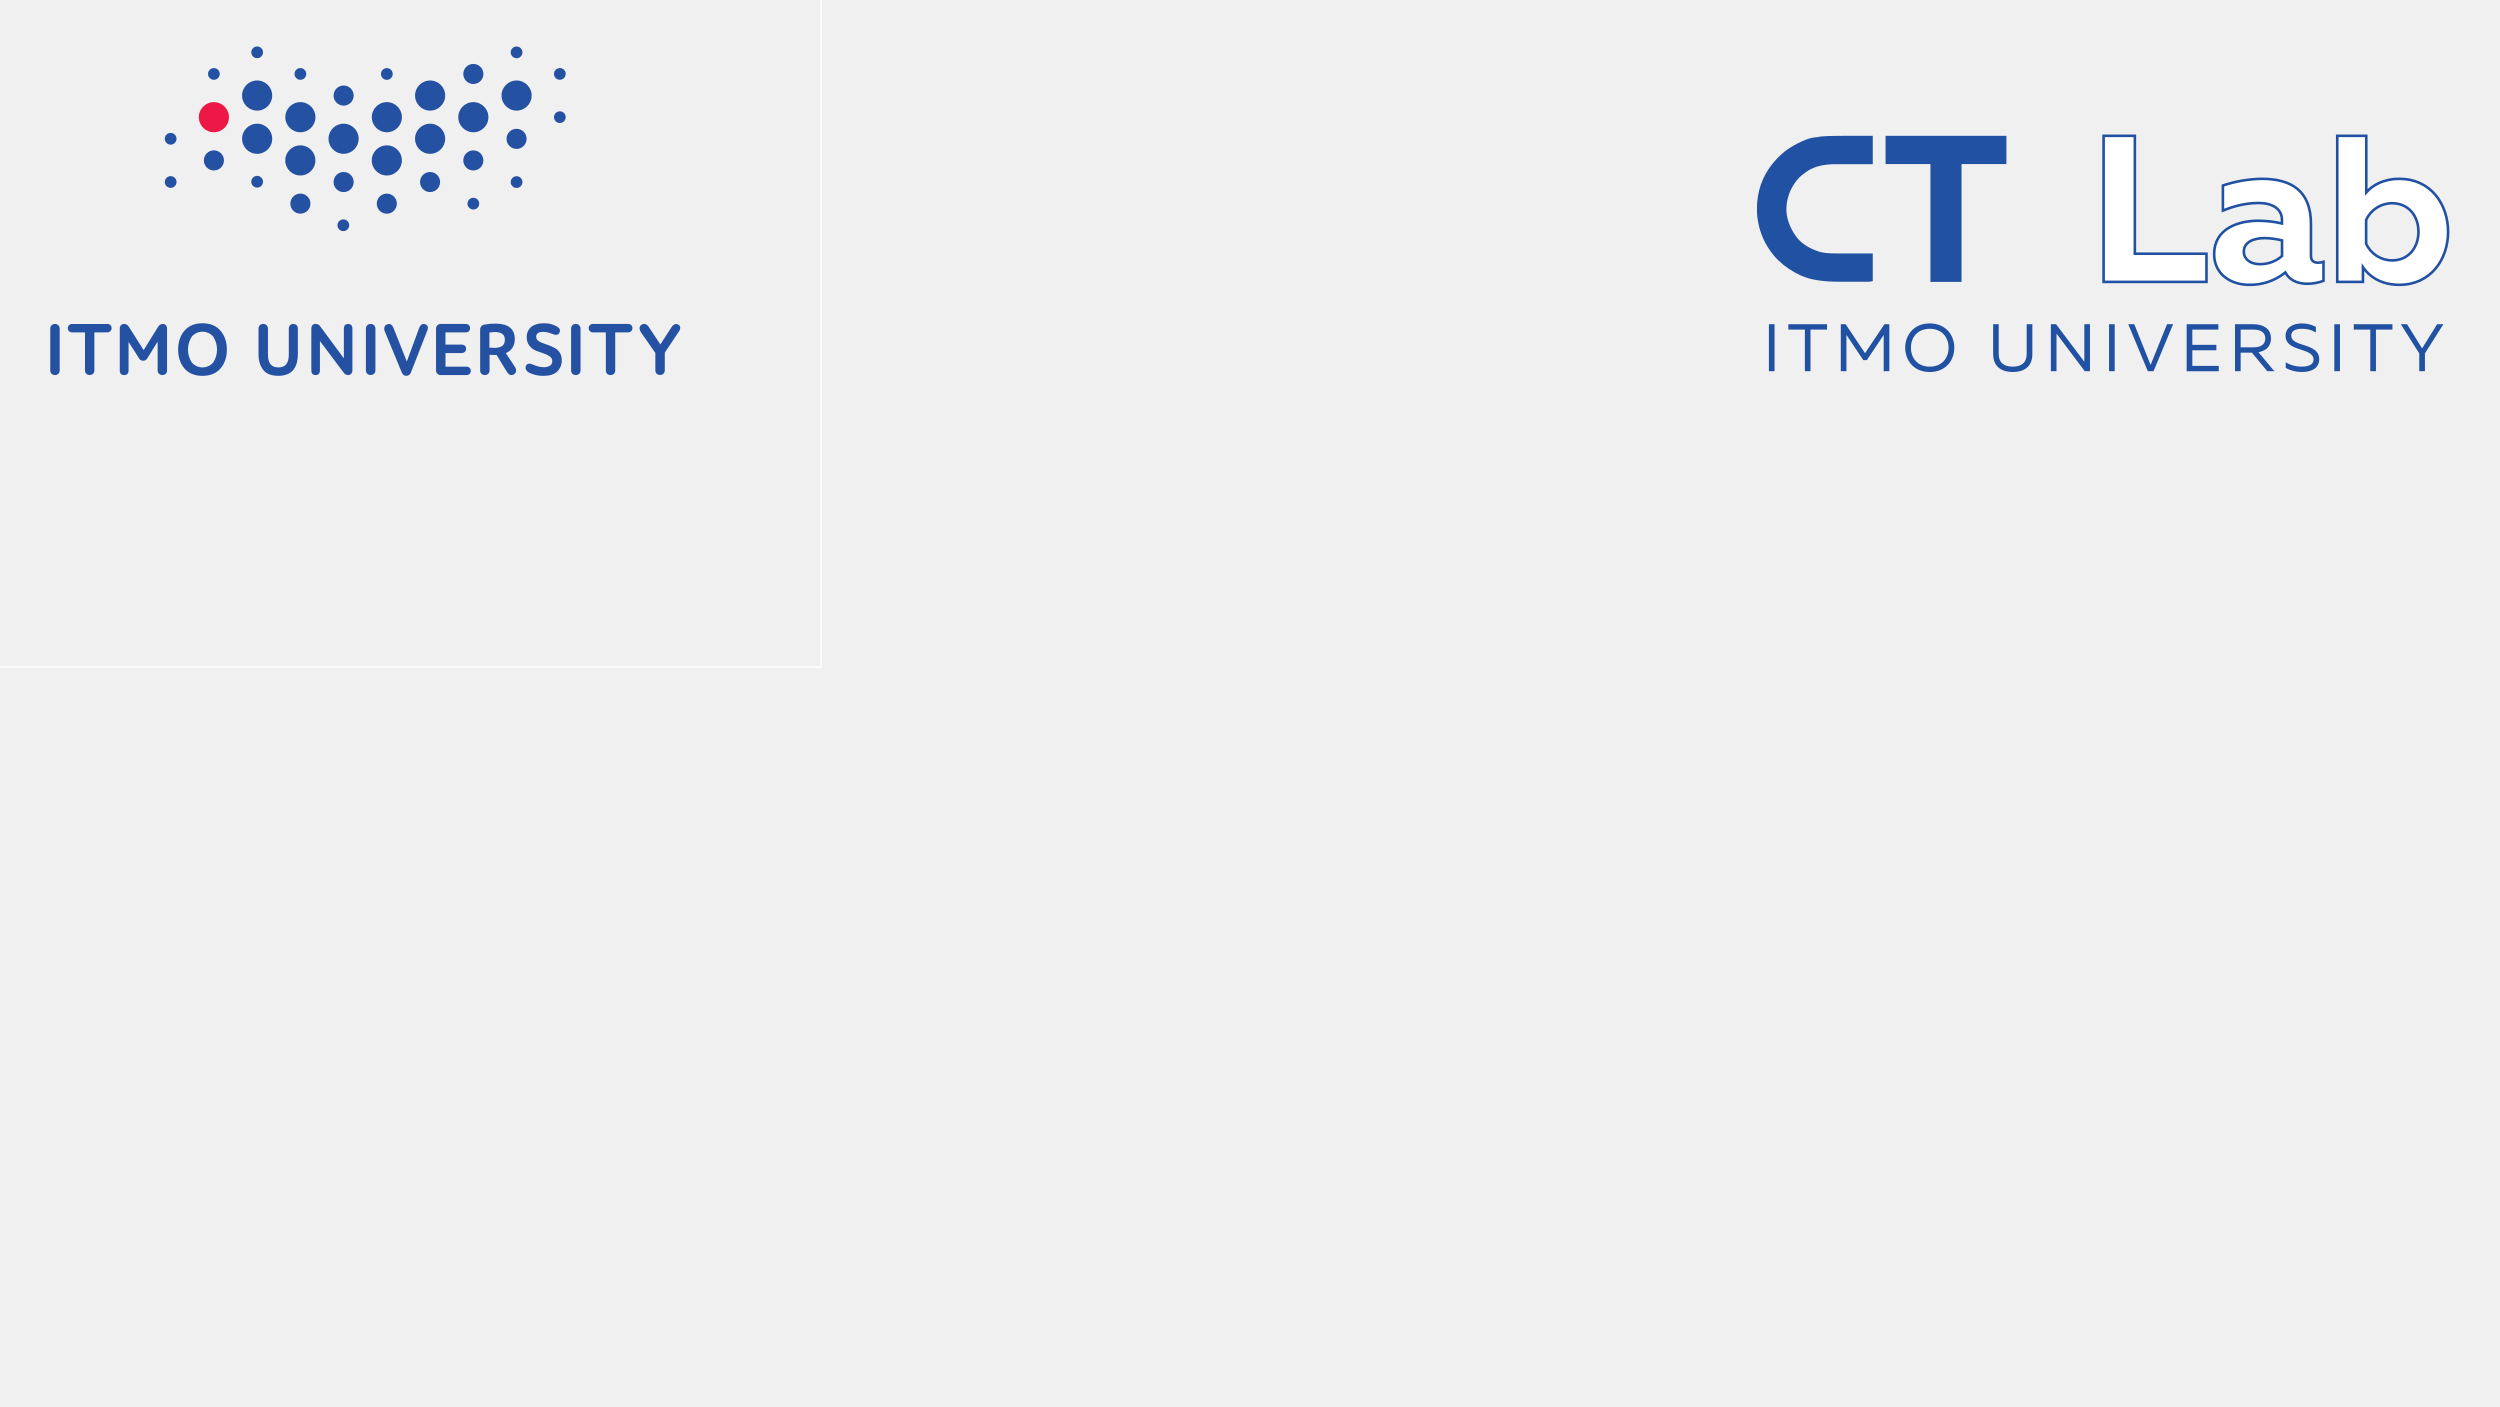
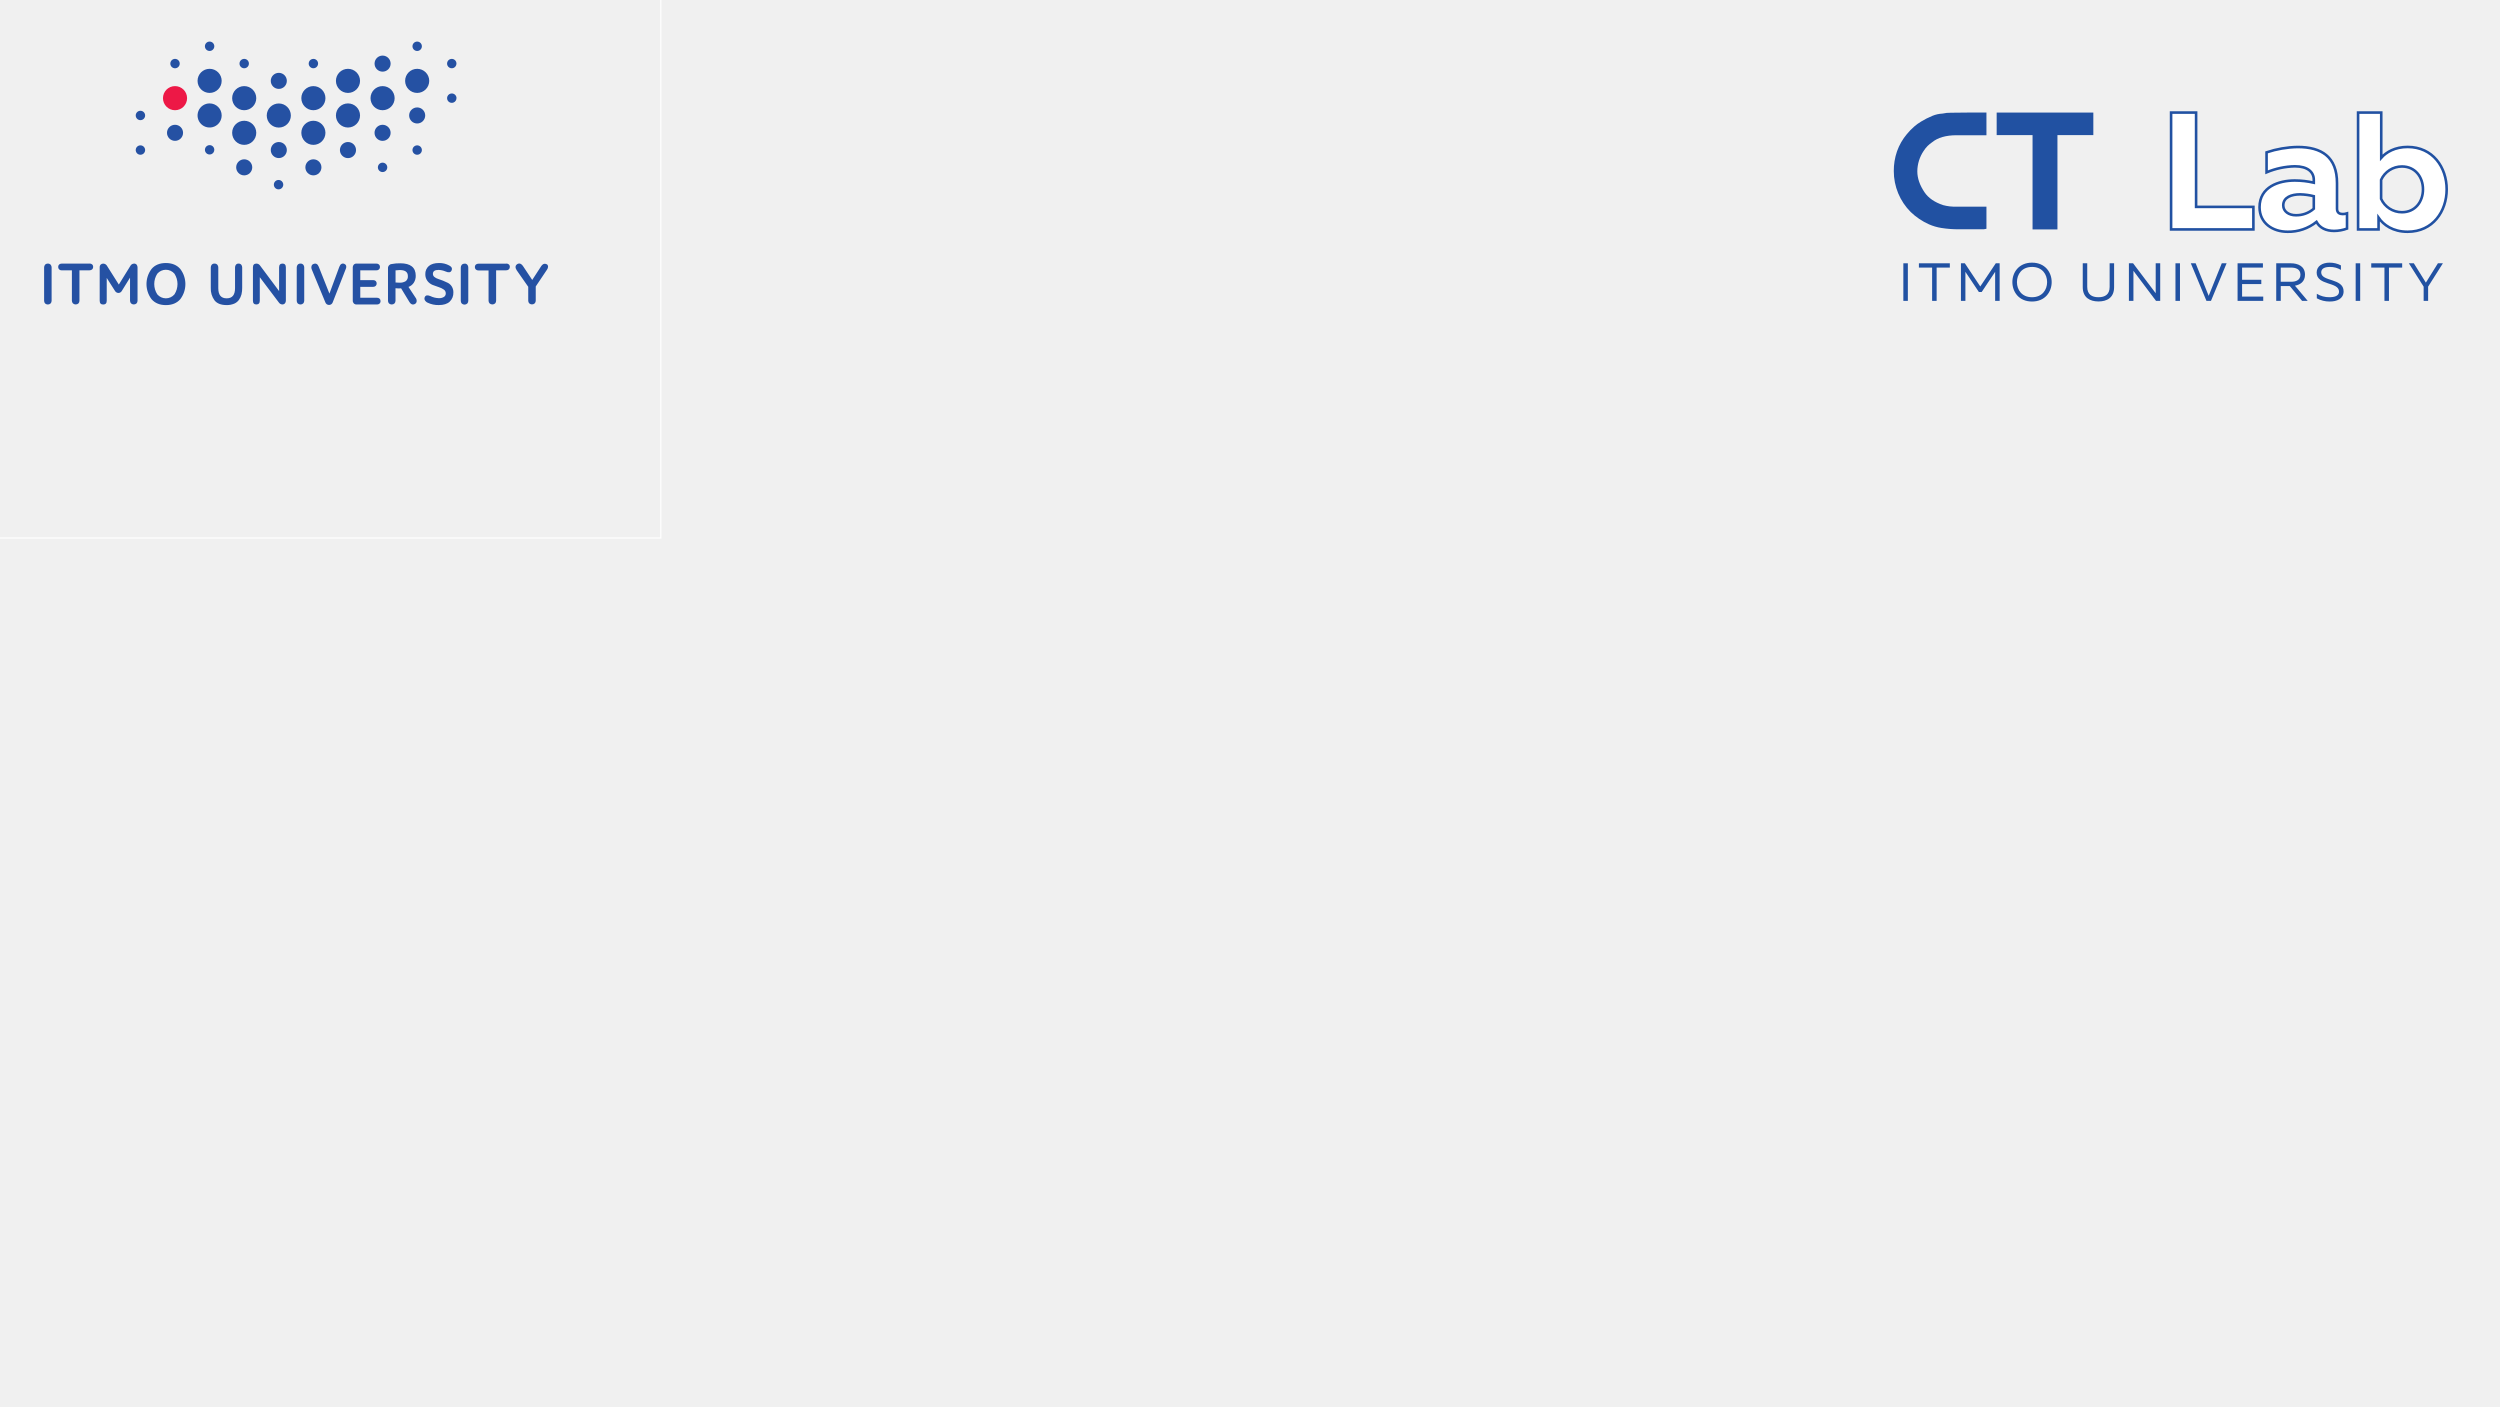
<svg xmlns="http://www.w3.org/2000/svg" id="Layer_1" data-name="Layer 1" viewBox="0 0 1920 1080">
  <defs>
-     <style>.cls-1{fill:#2151a2;}.cls-2{fill:#fff;stroke:#2151a2;stroke-miterlimit:10;stroke-width:2px;}.cls-3{fill:none;stroke:#fff;stroke-miterlimit:22.93;stroke-width:1.13px;}.cls-4{fill:#2551a3;}.cls-4,.cls-5{fill-rule:evenodd;}.cls-5{fill:#ed1846;}</style>
+     <style>.cls-1{fill:#2151a2;}.cls-2{fill:#fff;stroke:#2151a2;stroke-miterlimit:10;stroke-width:2px;}.cls-3{fill:none;stroke:#fff;stroke-miterlimit:22.93;stroke-width:0.91px;}.cls-4{fill:#2551a3;}.cls-4,.cls-5{fill-rule:evenodd;}.cls-5{fill:#ed1846;}</style>
  </defs>
-   <path class="cls-1" d="M1362.85,249v36.08h-4.33V249Z" />
-   <path class="cls-1" d="M1403.15,249v4.13h-12.68v31.95h-4.32V253.14h-12.69V249Z" />
-   <path class="cls-1" d="M1451,249v36.08h-4.33V257.21l-12.94,19.38H1431l-12.93-19.38v27.88h-4.34V249h3.72l14.89,22.27,14.9-22.27Z" />
-   <path class="cls-1" d="M1482.05,248.39c12.63,0,18.87,9.33,18.87,18.66s-6.24,18.66-18.87,18.66-18.86-9.33-18.86-18.66S1469.43,248.39,1482.05,248.39Zm0,4.13c-9.79,0-14.48,7.11-14.48,14.53s4.69,14.54,14.48,14.54,14.49-7.11,14.49-14.54S1491.85,252.52,1482.05,252.52Z" />
-   <path class="cls-1" d="M1560.85,249V271.9c0,10.31-7.06,13.81-15,13.81s-15.1-3.5-15.1-13.81V249H1535v22.68c0,7.32,4.54,9.9,10.77,9.9s10.72-2.58,10.72-9.9V249Z" />
-   <path class="cls-1" d="M1575.07,285.09V249h4l21.7,28.82V249h4.33v36.08h-4l-21.7-28.86v28.86Z" />
-   <path class="cls-1" d="M1624.09,249v36.08h-4.33V249Z" />
-   <path class="cls-1" d="M1649.5,285.09l-15-36.08h4.63l12.53,31.24L1664.29,249h4.64l-15,36.08Z" />
-   <path class="cls-1" d="M1703.71,249v4.13h-20v11.7h18.46V269h-18.46v12H1704v4.12h-24.64V249Z" />
-   <path class="cls-1" d="M1716.49,285.09V249h14.12c6.5,0,13.51,2.68,13.51,10.93,0,6.65-4.54,9.64-9.64,10.57l12.21,14.58h-5.41l-11.8-14.22h-8.66v14.22Zm4.33-18.35h10c4.33,0,8.92-1.44,8.92-6.8s-4.59-6.8-8.92-6.8h-10Z" />
-   <path class="cls-1" d="M1767.67,248.39A23,23,0,0,1,1778.6,251v4.33a20,20,0,0,0-10.62-2.83c-4.74,0-8.3,1.39-8.3,5.25,0,9.13,21.49,5.21,21.49,18.15,0,7.16-6.44,9.84-13.35,9.79a25.14,25.14,0,0,1-12.37-3.09v-4.33a22.92,22.92,0,0,0,12.06,3.3c5,0,9.28-1.29,9.28-5.36,0-9.69-21.49-5.62-21.49-18.3C1755.3,251.49,1761.12,248.39,1767.67,248.39Z" />
-   <path class="cls-1" d="M1797.09,249v36.08h-4.33V249Z" />
-   <path class="cls-1" d="M1837.4,249v4.13h-12.68v31.95h-4.33V253.14h-12.68V249Z" />
-   <path class="cls-1" d="M1858,285.09V271.43L1843.83,249h4.8l11.54,18.56L1871.72,249h4.79l-14.17,22.42v13.66Z" />
-   <path class="cls-1" d="M1540.91,104.31V126h-34.45V216.5h-23.88V126h-34.46V104.31Z" />
-   <path class="cls-2" d="M1639.57,104.31v90.55h55V216.5h-79V104.31Z" />
-   <path class="cls-2" d="M1780.28,201.75a13.24,13.24,0,0,0,4.17-.64v14.58a37.35,37.35,0,0,1-12.34,2.25c-7.86,0-13.79-2.89-17-8.66a43,43,0,0,1-27.73,9.46c-14.42,0-26.92-8.33-26.92-23.56,0-19.55,18.43-25.64,33.82-25.64a84.07,84.07,0,0,1,18.27,2.08V168.9c0-7.69-6.09-13-18.11-13-10.58,0-20,2.88-27.25,5.77V142.46a100.2,100.2,0,0,1,29.81-5.13c23.08,0,37.82,9.45,37.82,34.77v24.52C1774.83,200.63,1777.4,201.75,1780.28,201.75Zm-57-8.33c0,5.77,5.29,9.45,12,9.45a25.38,25.38,0,0,0,17.31-6.25v-12a60.86,60.86,0,0,0-13.15-1.76C1731.24,182.84,1723.23,185.57,1723.23,193.42Z" />
-   <path class="cls-2" d="M1817.3,104.31v43.43c4.81-5.45,13.15-10.41,25.33-10.41,24.36,0,37.5,19.71,37.5,40.7s-13.14,40.71-37.5,40.71c-14.27,0-23.08-6.57-27.89-13.46V216.5H1795V104.31Zm19.88,51.77a21.94,21.94,0,0,0-20,12.82v18.27a21.94,21.94,0,0,0,20,12.82c12.66,0,20.19-9.94,20.19-22S1849.84,156.08,1837.18,156.08Z" />
-   <path class="cls-1" d="M1422.14,104.29h16.15v21.79h-28.53q-15.4,0-23.66,6.77a27.07,27.07,0,0,0-4.31,3.54,28.86,28.86,0,0,0-3.86,4.86,35.59,35.59,0,0,0-6,19.46q0,9.89,6.93,20.16,5.52,8.16,17.82,12.29,4.44,1.49,13.07,1.48h28.53v21.25l-2.48.46H1412.1a100.56,100.56,0,0,1-17-1.24,48,48,0,0,1-12-3.5,61.7,61.7,0,0,1-17.5-11.79,55.56,55.56,0,0,1-16.28-39.34,57.14,57.14,0,0,1,3.09-18.92,53.22,53.22,0,0,1,9.56-16.65,62.16,62.16,0,0,1,6.91-7.12,45.7,45.7,0,0,1,6.59-4.79,76,76,0,0,1,10.82-5.48,28.69,28.69,0,0,1,9.81-2.22q1.62-.63,8.09-.82T1422.14,104.29Z" />
-   <polygon class="cls-3" points="-69.6 -187.96 630.62 -187.96 630.62 512.25 -69.6 512.25 -69.6 -187.96 -69.6 -187.96" />
-   <path class="cls-4" d="M172,123.2a7.72,7.72,0,1,1-7.72-7.72A7.72,7.72,0,0,1,172,123.2ZM521.07,249.38a3.43,3.43,0,0,0-3.07-.28,5.62,5.62,0,0,0-2.23,2.11l-8.59,13.31-8.86-13.31a5.52,5.52,0,0,0-2.41-2.23,3.5,3.5,0,0,0-3.2.42c-1.91,1.35-2,3.33-.4,5.89l11,15.8v13.26a3.78,3.78,0,0,0,.94,2.63,3.94,3.94,0,0,0,5.31,0,3.7,3.7,0,0,0,1-2.63V270.81l10.88-16.26a5.13,5.13,0,0,0,1-2.71,3.07,3.07,0,0,0-1.33-2.46Zm-38.86-.59H455.55a3.63,3.63,0,0,0-2.49.85,3,3,0,0,0-.94,2.36,3.11,3.11,0,0,0,.94,2.36,3.41,3.41,0,0,0,2.49.91h9.73V284.4a3.76,3.76,0,0,0,.93,2.63,4,4,0,0,0,5.34,0,3.76,3.76,0,0,0,.94-2.63V255.27h9.72a3.49,3.49,0,0,0,2.55-.91,3.11,3.11,0,0,0,.94-2.36,3,3,0,0,0-.95-2.36,3.66,3.66,0,0,0-2.54-.85Zm-40,0a3.37,3.37,0,0,0-2.67,1.07,3.84,3.84,0,0,0-.93,2.65V284.4a3.76,3.76,0,0,0,.93,2.63,3.94,3.94,0,0,0,5.31,0,3.68,3.68,0,0,0,1-2.63V252.51a3.8,3.8,0,0,0-1-2.66,3.42,3.42,0,0,0-2.64-1.06Zm-16,18.54a47.68,47.68,0,0,0-4.74-2.15c-1.7-.67-3.29-1.24-4.74-1.7a9.86,9.86,0,0,1-3.55-1.89,3.67,3.67,0,0,1-1.38-2.89c0-2.57,1.74-3.82,5.34-3.82a17.47,17.47,0,0,1,6.82,1.5c2.87,1.25,4.76,1,5.64-.73,1-2,.35-3.73-2.06-5a19.69,19.69,0,0,0-9.9-2.39c-4.23,0-7.51,1-9.74,2.87a9.81,9.81,0,0,0-3.37,7.82,10.27,10.27,0,0,0,2.08,6.61,12.1,12.1,0,0,0,5,3.76c1.94.77,3.89,1.46,5.78,2.06a16.57,16.57,0,0,1,4.83,2.33,4.24,4.24,0,0,1,1.93,3.64,3.87,3.87,0,0,1-1.72,3.46,8.65,8.65,0,0,1-4.85,1.2,20.06,20.06,0,0,1-8.35-2.06c-2.6-1.07-4.33-.79-5.13.77a3.31,3.31,0,0,0-.15,3.08,5.73,5.73,0,0,0,2.67,2.53,23.59,23.59,0,0,0,10.79,2.33c4.65,0,8.18-1.11,10.51-3.3a11.66,11.66,0,0,0,3.5-8.86,10.29,10.29,0,0,0-1.5-5.63,9.59,9.59,0,0,0-3.72-3.51Zm-50.29-12a39.12,39.12,0,0,1,4-.31c5.26,0,7.81,1.91,7.81,5.85,0,2.2-.67,3.81-2,4.79s-3.45,1.5-6.27,1.5a30.43,30.43,0,0,1-3.59-.2V255.3Zm12.44,15.89a10.4,10.4,0,0,0,5-3.87,11.8,11.8,0,0,0,2-6.88c0-7.91-5-11.93-14.8-11.93a40.46,40.46,0,0,0-8.48.74,3.81,3.81,0,0,0-3.33,4.1v31a3.76,3.76,0,0,0,.93,2.63,3.94,3.94,0,0,0,5.31,0,3.68,3.68,0,0,0,1-2.63V272.46a22.73,22.73,0,0,0,3.08.19,21.39,21.39,0,0,0,2.3-.09l7.91,13c1,1.67,2.18,2.51,3.48,2.51a4,4,0,0,0,2-.58,3.19,3.19,0,0,0,1.57-2.5,4.79,4.79,0,0,0-.88-3.22l-7-10.61Zm-30.22,10.4h-16V271.13h12.31a3.49,3.49,0,0,0,2.55-.91,3.11,3.11,0,0,0,.95-2.35,3,3,0,0,0-.95-2.37,3.68,3.68,0,0,0-2.55-.84H342.11v-9.39h15.46a3.52,3.52,0,0,0,2.5-.87,3.1,3.1,0,0,0,.94-2.34,3.15,3.15,0,0,0-.94-2.39,3.55,3.55,0,0,0-2.5-.88h-19a3.51,3.51,0,0,0-2.7,1.06,3.8,3.8,0,0,0-1,2.66v31.84a3.79,3.79,0,0,0,1,2.66,3.59,3.59,0,0,0,2.73,1.05h19.52a3.51,3.51,0,0,0,2.49-.87,3.07,3.07,0,0,0,.94-2.34,3.12,3.12,0,0,0-.94-2.39,3.53,3.53,0,0,0-2.49-.87Zm-31.3-32.5c-2.26-.91-4,.12-5,3l-9.41,25.54-10.24-25.82c-1.06-2.66-2.78-3.56-5-2.66a3,3,0,0,0-2,2.33,4.38,4.38,0,0,0,.35,3l13,31.5c.75,1.74,1.91,2.62,3.47,2.62a3.76,3.76,0,0,0,3.65-2.74l12.42-31.83a4.62,4.62,0,0,0,.33-3.49,2.86,2.86,0,0,0-1.63-1.48Zm-42.21-.3a3.41,3.41,0,0,0-2.68,1.07,3.84,3.84,0,0,0-.93,2.65V284.4A3.8,3.8,0,0,0,282,287a3.95,3.95,0,0,0,5.32,0,3.67,3.67,0,0,0,1-2.63V252.51a3.8,3.8,0,0,0-1-2.66,3.42,3.42,0,0,0-2.64-1.06Zm-17.27,0c-2.17,0-3.27,1.26-3.27,3.72v22.65L246,250.75a4.22,4.22,0,0,0-3.51-2c-2.24,0-3.38,1.27-3.38,3.78V284.4c0,2.43,1.1,3.66,3.27,3.66s3.32-1.23,3.32-3.66V261.92L264,286.29a4.08,4.08,0,0,0,3.22,1.77,3.21,3.21,0,0,0,2.5-1,3.76,3.76,0,0,0,.93-2.63V252.51c0-2.46-1.12-3.72-3.32-3.72Zm-42.13,0a3.17,3.17,0,0,0-2.57,1.07,4.08,4.08,0,0,0-.86,2.65v19.8c0,6.62-2.63,9.84-8,9.84s-8-3.18-8-9.73V252.51a3.8,3.8,0,0,0-1-2.66,3.49,3.49,0,0,0-2.7-1.06,3.32,3.32,0,0,0-2.62,1.07,3.84,3.84,0,0,0-.93,2.65v19.63c0,4.9,1.2,8.92,3.57,11.93s6.29,4.56,11.62,4.56a17.87,17.87,0,0,0,7.18-1.32,10.87,10.87,0,0,0,4.71-3.7,16.39,16.39,0,0,0,2.4-5.23,25.83,25.83,0,0,0,.73-6.35V252.51a3.94,3.94,0,0,0-.9-2.65,3.21,3.21,0,0,0-2.59-1.07Zm-61.46,29.54a10.83,10.83,0,0,1-16.51,0,18.35,18.35,0,0,1,0-19.8,10.83,10.83,0,0,1,16.51,0,18.3,18.3,0,0,1,0,19.8Zm-8.28-30.1c-5.93,0-10.58,1.92-13.82,5.71s-4.86,8.65-4.86,14.49,1.64,10.76,4.86,14.52,7.89,5.68,13.82,5.68,10.58-1.91,13.84-5.68,4.89-8.64,4.89-14.52-1.64-10.72-4.89-14.49-7.91-5.71-13.84-5.71Zm-30.6.56a4.13,4.13,0,0,0-3.51,2.25L110.32,268.9,99.05,251.1a4.25,4.25,0,0,0-3.69-2.31,3.35,3.35,0,0,0-2.44.94,3.9,3.9,0,0,0-.94,2.84V284.4c0,2.43,1.14,3.66,3.38,3.66s3.38-1.23,3.38-3.66V262.58l7.9,12.38a3.67,3.67,0,0,0,6.64,0l7.78-12.59V284.4a3.68,3.68,0,0,0,1,2.63,3.94,3.94,0,0,0,5.31,0,3.76,3.76,0,0,0,.93-2.63V252.51a4,4,0,0,0-.87-2.68,3.12,3.12,0,0,0-2.51-1Zm-42.69,0H55.54a3.63,3.63,0,0,0-2.49.85,3.06,3.06,0,0,0-.94,2.36,3.11,3.11,0,0,0,.94,2.36,3.41,3.41,0,0,0,2.49.91h9.73V284.4A3.76,3.76,0,0,0,66.2,287a4,4,0,0,0,5.34,0,3.76,3.76,0,0,0,.94-2.63V255.27H82.2a3.49,3.49,0,0,0,2.55-.91,3.11,3.11,0,0,0,.94-2.36,3,3,0,0,0-.94-2.36,3.7,3.7,0,0,0-2.55-.85Zm-40,0a3.37,3.37,0,0,0-2.67,1.07,3.84,3.84,0,0,0-.93,2.65V284.4a3.76,3.76,0,0,0,.93,2.63,3.94,3.94,0,0,0,5.31,0,3.68,3.68,0,0,0,1-2.63V252.51a3.84,3.84,0,0,0-1-2.66,3.46,3.46,0,0,0-2.65-1.06Zm392.25-192A4.51,4.51,0,1,1,430,52.27a4.51,4.51,0,0,1,4.51,4.51Zm-33.21-16.6a4.51,4.51,0,1,1-4.51-4.51,4.5,4.5,0,0,1,4.51,4.51Zm-99.63,16.6a4.51,4.51,0,1,1-4.51-4.51,4.51,4.51,0,0,1,4.51,4.51Zm102.83,49.81a7.72,7.72,0,1,1-7.71-7.71,7.72,7.72,0,0,1,7.71,7.71Zm-3.2,33.21a4.51,4.51,0,1,1-4.51-4.51,4.51,4.51,0,0,1,4.51,4.51ZM375.1,90a11.57,11.57,0,1,1-11.57-11.57A11.57,11.57,0,0,1,375.1,90Zm33.21-16.61a11.57,11.57,0,1,1-11.57-11.57,11.57,11.57,0,0,1,11.57,11.57Zm-40.27,83a4.51,4.51,0,1,1-4.51-4.51,4.51,4.51,0,0,1,4.51,4.51ZM434.46,90A4.51,4.51,0,1,1,430,85.48,4.51,4.51,0,0,1,434.46,90ZM235.2,56.78a4.51,4.51,0,1,1-4.51-4.51,4.51,4.51,0,0,1,4.51,4.51Zm-66.42,0a4.51,4.51,0,1,1-4.51-4.51,4.51,4.51,0,0,1,4.51,4.51ZM268.18,173a4.51,4.51,0,1,1-4.51-4.51,4.51,4.51,0,0,1,4.51,4.51ZM202,40.17a4.51,4.51,0,1,1-4.51-4.5,4.5,4.5,0,0,1,4.51,4.5Zm0,99.4a4.51,4.51,0,1,1-4.51-4.51,4.51,4.51,0,0,1,4.51,4.51Zm-66.42-33a4.51,4.51,0,1,1-4.51-4.51,4.51,4.51,0,0,1,4.51,4.51Zm0,33.21a4.51,4.51,0,1,1-4.51-4.51,4.51,4.51,0,0,1,4.51,4.51Zm73.48-33.21A11.57,11.57,0,1,1,197.48,95a11.57,11.57,0,0,1,11.57,11.57Zm29.35,49.82a7.71,7.71,0,1,1-7.71-7.72,7.71,7.71,0,0,1,7.71,7.72Zm33.22-83a7.72,7.72,0,1,1-7.72-7.71,7.72,7.72,0,0,1,7.72,7.71Zm99.62,49.82a7.72,7.72,0,1,1-7.71-7.72,7.71,7.71,0,0,1,7.71,7.72Zm0-66.42a7.72,7.72,0,1,1-7.71-7.71,7.71,7.71,0,0,1,7.71,7.71Zm-29.35,16.6a11.57,11.57,0,1,1-11.57-11.57,11.57,11.57,0,0,1,11.57,11.57ZM271.62,139.8a7.72,7.72,0,1,1-7.72-7.71,7.72,7.72,0,0,1,7.72,7.71ZM308.68,90a11.57,11.57,0,1,1-11.57-11.57A11.57,11.57,0,0,1,308.68,90Zm33.21,16.6A11.57,11.57,0,1,1,330.32,95a11.57,11.57,0,0,1,11.57,11.57ZM338,139.8a7.71,7.71,0,1,1-7.71-7.71A7.72,7.72,0,0,1,338,139.8Zm-33.21,16.61a7.72,7.72,0,1,1-7.71-7.72,7.71,7.71,0,0,1,7.71,7.72Zm3.86-33.21a11.57,11.57,0,1,1-11.57-11.57,11.57,11.57,0,0,1,11.57,11.57Zm-66.42,0a11.57,11.57,0,1,1-11.57-11.57,11.57,11.57,0,0,1,11.57,11.57Zm33.21-16.61A11.57,11.57,0,1,1,263.9,95a11.57,11.57,0,0,1,11.57,11.57ZM242.26,90a11.57,11.57,0,1,1-11.57-11.57A11.57,11.57,0,0,1,242.26,90ZM209.05,73.38a11.57,11.57,0,1,1-11.57-11.57,11.58,11.58,0,0,1,11.57,11.57Z" />
-   <path class="cls-5" d="M175.84,90a11.57,11.57,0,1,1-11.57-11.57A11.57,11.57,0,0,1,175.84,90Z" />
+   <path class="cls-1" d="M1465.23,202.21v28.86h-3.46V202.21Z" />
+   <path class="cls-1" d="M1497.47,202.21v3.3h-10.14v25.56h-3.46V205.51h-10.15v-3.3Z" />
+   <path class="cls-1" d="M1535.73,202.21v28.86h-3.46v-22.3l-10.35,15.5h-2.14l-10.35-15.5v22.3H1506V202.21h3L1520.85,220l11.92-17.81Z" />
+   <path class="cls-1" d="M1560.59,201.72c10.1,0,15.1,7.46,15.1,14.92s-5,14.93-15.1,14.93-15.09-7.46-15.09-14.93S1550.49,201.72,1560.59,201.72Zm0,3.29c-7.83,0-11.58,5.69-11.58,11.63s3.75,11.63,11.58,11.63,11.59-5.69,11.59-11.63S1568.43,205,1560.59,205Z" />
+   <path class="cls-1" d="M1623.63,202.21v18.31c0,8.25-5.65,11-12,11s-12.08-2.8-12.08-11V202.21H1603v18.14c0,5.86,3.63,7.92,8.62,7.92s8.58-2.06,8.58-7.92V202.21Z" />
+   <path class="cls-1" d="M1635,231.07V202.21h3.21l17.37,23v-23h3.46v28.86h-3.22L1638.47,208v23.09Z" />
+   <path class="cls-1" d="M1674.22,202.21v28.86h-3.46V202.21Z" />
+   <path class="cls-1" d="M1694.55,231.07l-12-28.86h3.71l10,25,10.06-25h3.71l-12,28.86Z" />
+   <path class="cls-1" d="M1737.92,202.21v3.3h-16v9.36h14.76v3.3h-14.76v9.61h16.25v3.29h-19.71V202.21Z" />
+   <path class="cls-1" d="M1748.14,231.07V202.21h11.3c5.2,0,10.8,2.14,10.8,8.74,0,5.32-3.62,7.71-7.71,8.46l9.78,11.66H1768l-9.45-11.38h-6.92v11.38Zm3.47-14.68h8c3.46,0,7.13-1.15,7.13-5.44s-3.67-5.44-7.13-5.44h-8Z" />
+   <path class="cls-1" d="M1789.08,201.72a18.4,18.4,0,0,1,8.75,2.1v3.46a16,16,0,0,0-8.5-2.27c-3.79,0-6.64,1.12-6.64,4.21,0,7.3,17.2,4.17,17.2,14.52,0,5.73-5.16,7.87-10.68,7.83a20.12,20.12,0,0,1-9.9-2.48v-3.46a18.28,18.28,0,0,0,9.65,2.64c4,0,7.42-1,7.42-4.29,0-7.75-17.19-4.49-17.19-14.64C1779.19,204.19,1783.85,201.72,1789.08,201.72Z" />
+   <path class="cls-1" d="M1812.62,202.21v28.86h-3.46V202.21Z" />
+   <path class="cls-1" d="M1844.87,202.21v3.3h-10.15v25.56h-3.46V205.51h-10.14v-3.3Z" />
+   <path class="cls-1" d="M1861.36,231.07V220.15L1850,202.21h3.83l9.24,14.84,9.24-14.84h3.83l-11.34,17.94v10.92Z" />
+   <path class="cls-1" d="M1607.68,86.45v17.31h-27.56V176.2H1561V103.76h-27.56V86.45Z" />
+   <path class="cls-2" d="M1686.6,86.45v72.44h44V176.2h-63.21V86.45Z" />
+   <path class="cls-2" d="M1799.18,164.4a10.72,10.72,0,0,0,3.33-.51v11.67a30.18,30.18,0,0,1-9.87,1.79c-6.29,0-11-2.31-13.59-6.92a34.38,34.38,0,0,1-22.18,7.56c-11.54,0-21.54-6.66-21.54-18.85,0-15.64,14.74-20.51,27.05-20.51A66.77,66.77,0,0,1,1777,140.3v-2.18c0-6.15-4.87-10.39-14.48-10.39a59,59,0,0,0-21.8,4.62V117a80.57,80.57,0,0,1,23.85-4.1c18.46,0,30.26,7.57,30.26,27.82V160.3C1794.82,163.5,1796.87,164.4,1799.18,164.4Zm-45.65-6.67c0,4.62,4.23,7.57,9.62,7.57a20.29,20.29,0,0,0,13.84-5v-9.62a48.53,48.53,0,0,0-10.51-1.41C1759.94,149.27,1753.53,151.45,1753.53,157.73Z" />
+   <path class="cls-2" d="M1828.79,86.45v34.74c3.85-4.35,10.52-8.33,20.26-8.33,19.49,0,30,15.77,30,32.57s-10.51,32.56-30,32.56c-11.41,0-18.46-5.25-22.31-10.77v9H1811V86.45Zm15.9,41.41a17.54,17.54,0,0,0-16,10.26v14.61a17.54,17.54,0,0,0,16,10.26c10.13,0,16.16-8,16.16-17.56S1854.82,127.86,1844.69,127.86Z" />
+   <path class="cls-1" d="M1512.66,86.43h12.93v17.43h-22.83q-12.33,0-18.93,5.42a22,22,0,0,0-3.45,2.83,22.86,22.86,0,0,0-3.08,3.89,28.39,28.39,0,0,0-4.8,15.57q0,7.91,5.54,16.12,4.43,6.54,14.26,9.84a35,35,0,0,0,10.46,1.18h22.83v17l-2,.37h-19a80.71,80.71,0,0,1-13.57-1,38.2,38.2,0,0,1-9.59-2.81,49,49,0,0,1-14-9.43,44.39,44.39,0,0,1-13-31.47,45.64,45.64,0,0,1,2.47-15.13,42.46,42.46,0,0,1,7.65-13.32,48.8,48.8,0,0,1,5.53-5.7,36.63,36.63,0,0,1,5.27-3.83A61.37,61.37,0,0,1,1484,89a23.1,23.1,0,0,1,7.85-1.77,26.65,26.65,0,0,1,6.47-.65Q1503.52,86.43,1512.66,86.43Z" />
+   <polygon class="cls-3" points="-52.68 -146.97 507.49 -146.97 507.49 413.2 -52.68 413.2 -52.68 -146.97 -52.68 -146.97" />
+   <path class="cls-4" d="M140.59,102a6.17,6.17,0,1,1-6.17-6.17,6.17,6.17,0,0,1,6.17,6.17Zm279.26,101a2.7,2.7,0,0,0-2.45-.23,4.56,4.56,0,0,0-1.79,1.68L408.75,215l-7.09-10.66a4.53,4.53,0,0,0-1.93-1.77,2.77,2.77,0,0,0-2.56.33c-1.53,1.08-1.64,2.66-.32,4.71l8.83,12.64v10.61a3,3,0,0,0,.75,2.1,3.14,3.14,0,0,0,4.25,0,3,3,0,0,0,.77-2.1V220l8.7-13a4,4,0,0,0,.77-2.17,2.41,2.41,0,0,0-1.07-2Zm-31.08-.48H367.44a2.88,2.88,0,0,0-2,.68,2.45,2.45,0,0,0-.76,1.89,2.55,2.55,0,0,0,.75,1.89,2.81,2.81,0,0,0,2,.73h7.78v23.3A3,3,0,0,0,376,233a3.19,3.19,0,0,0,4.27,0,3,3,0,0,0,.75-2.11v-23.3h7.78a2.83,2.83,0,0,0,2-.73,2.52,2.52,0,0,0,.75-1.89,2.41,2.41,0,0,0-.76-1.89,2.91,2.91,0,0,0-2-.68Zm-32,0a2.73,2.73,0,0,0-2.14.85,3.1,3.1,0,0,0-.75,2.13v25.51a3,3,0,0,0,.74,2.11,3.16,3.16,0,0,0,4.25,0,3,3,0,0,0,.77-2.11V205.41a3,3,0,0,0-.77-2.13,2.73,2.73,0,0,0-2.11-.85ZM344,217.26c-1.16-.6-2.44-1.18-3.8-1.72s-2.63-1-3.79-1.35a7.75,7.75,0,0,1-2.83-1.52,2.91,2.91,0,0,1-1.11-2.31c0-2.06,1.4-3.06,4.27-3.06a14.2,14.2,0,0,1,5.46,1.2c2.29,1,3.81.8,4.51-.58.83-1.63.28-3-1.65-4a15.67,15.67,0,0,0-7.92-1.92c-3.38,0-6,.78-7.79,2.3a7.83,7.83,0,0,0-2.7,6.26,8.32,8.32,0,0,0,1.67,5.29,9.58,9.58,0,0,0,4,3c1.55.62,3.11,1.17,4.62,1.65a13.52,13.52,0,0,1,3.87,1.86,3.4,3.4,0,0,1,1.54,2.91A3.08,3.08,0,0,1,341,228a6.85,6.85,0,0,1-3.88,1,16,16,0,0,1-6.68-1.65c-2.08-.85-3.46-.62-4.1.62a2.63,2.63,0,0,0-.12,2.46,4.58,4.58,0,0,0,2.13,2,18.9,18.9,0,0,0,8.63,1.86c3.72,0,6.55-.89,8.41-2.64a9.29,9.29,0,0,0,2.8-7.08,8.23,8.23,0,0,0-1.2-4.51,7.73,7.73,0,0,0-3-2.81Zm-40.24-9.62a31.61,31.61,0,0,1,3.24-.25c4.2,0,6.25,1.53,6.25,4.68a4.48,4.48,0,0,1-1.59,3.83,8.48,8.48,0,0,1-5,1.2,25.6,25.6,0,0,1-2.88-.15v-9.31Zm9.95,12.71a8.28,8.28,0,0,0,4-3.09,9.47,9.47,0,0,0,1.57-5.51c0-6.33-4-9.54-11.84-9.54a32.58,32.58,0,0,0-6.79.59,3.05,3.05,0,0,0-2.67,3.28v24.84a3,3,0,0,0,.75,2.11,3.16,3.16,0,0,0,4.25,0,3,3,0,0,0,.77-2.11v-9.55a19.06,19.06,0,0,0,2.47.15,16.66,16.66,0,0,0,1.84-.07l6.33,10.42c.8,1.33,1.74,2,2.78,2a3.19,3.19,0,0,0,1.57-.46,2.57,2.57,0,0,0,1.25-2,3.8,3.8,0,0,0-.7-2.57l-5.59-8.49Zm-24.17,8.32H276.69v-8.36h9.85a2.84,2.84,0,0,0,2-.73,2.52,2.52,0,0,0,.75-1.89,2.44,2.44,0,0,0-.75-1.89,3,3,0,0,0-2-.68h-9.85v-7.5h12.37a2.82,2.82,0,0,0,2-.7,2.46,2.46,0,0,0,.76-1.87,2.51,2.51,0,0,0-.76-1.91,2.8,2.8,0,0,0-2-.71H273.85a2.79,2.79,0,0,0-2.16.85,3,3,0,0,0-.77,2.13v25.47a3,3,0,0,0,.79,2.13,2.92,2.92,0,0,0,2.19.84h15.61a2.84,2.84,0,0,0,2-.7,2.46,2.46,0,0,0,.76-1.87,2.51,2.51,0,0,0-.76-1.91,2.8,2.8,0,0,0-2-.7Zm-25-26c-1.81-.73-3.17.1-4,2.4L253,225.5l-8.2-20.65c-.84-2.13-2.21-2.85-4-2.13a2.38,2.38,0,0,0-1.6,1.86,3.55,3.55,0,0,0,.27,2.43l10.4,25.2a3,3,0,0,0,5.69-.1l9.95-25.46a3.72,3.72,0,0,0,.25-2.79,2.23,2.23,0,0,0-1.3-1.19Zm-33.77-.24a2.73,2.73,0,0,0-2.14.85,3.14,3.14,0,0,0-.74,2.13v25.51a3.07,3.07,0,0,0,.74,2.11,3.16,3.16,0,0,0,4.25,0,2.94,2.94,0,0,0,.77-2.11V205.41a3,3,0,0,0-.76-2.13,2.76,2.76,0,0,0-2.12-.85Zm-13.81,0c-1.74,0-2.62,1-2.62,3v18.12L199.76,204a3.39,3.39,0,0,0-2.81-1.57c-1.79,0-2.7,1-2.7,3v25.47c0,1.94.88,2.93,2.61,2.93s2.66-1,2.66-2.93v-18l14.7,19.5a3.3,3.3,0,0,0,2.58,1.42,2.61,2.61,0,0,0,2-.82,3,3,0,0,0,.75-2.11V205.41c0-2-.9-3-2.66-3Zm-33.7,0a2.52,2.52,0,0,0-2.06.86,3.24,3.24,0,0,0-.69,2.12v15.84c0,5.29-2.11,7.87-6.43,7.87s-6.43-2.55-6.43-7.78V205.41a3,3,0,0,0-.77-2.13,2.81,2.81,0,0,0-2.16-.85,2.69,2.69,0,0,0-2.1.85,3.14,3.14,0,0,0-.74,2.13v15.7a15.07,15.07,0,0,0,2.85,9.54c1.9,2.42,5,3.65,9.3,3.65a14.32,14.32,0,0,0,5.74-1.05,8.69,8.69,0,0,0,3.77-3,13.15,13.15,0,0,0,1.92-4.18A20.45,20.45,0,0,0,186,221V205.41a3.15,3.15,0,0,0-.72-2.12,2.59,2.59,0,0,0-2.07-.86ZM134,226.06a8.66,8.66,0,0,1-13.21,0,14.63,14.63,0,0,1,0-15.84,8.68,8.68,0,0,1,13.21,0,14.68,14.68,0,0,1,0,15.84ZM127.39,202c-4.74,0-8.46,1.54-11,4.57a19.26,19.26,0,0,0,0,23.21c2.59,3,6.31,4.54,11,4.54s8.47-1.53,11.07-4.54a19.14,19.14,0,0,0,0-23.21c-2.6-3-6.32-4.57-11.07-4.57Zm-24.48.45a3.32,3.32,0,0,0-2.81,1.8l-8.84,14.29-9-14.24a3.42,3.42,0,0,0-2.95-1.85,2.66,2.66,0,0,0-2,.76,3.07,3.07,0,0,0-.75,2.26v25.47c0,1.94.91,2.93,2.7,2.93s2.71-1,2.71-2.93V213.46l6.31,9.91A3.12,3.12,0,0,0,91,225a3.06,3.06,0,0,0,2.63-1.7l6.23-10.07v17.66a3,3,0,0,0,.77,2.11,3.16,3.16,0,0,0,4.25,0,3,3,0,0,0,.75-2.11V205.41a3.25,3.25,0,0,0-.7-2.15,2.53,2.53,0,0,0-2-.83Zm-34.15,0H47.43a2.88,2.88,0,0,0-2,.68,2.44,2.44,0,0,0-.75,1.89,2.52,2.52,0,0,0,.75,1.89,2.77,2.77,0,0,0,2,.73h7.78v23.3A3.07,3.07,0,0,0,56,233a3.2,3.2,0,0,0,4.28,0,3.07,3.07,0,0,0,.74-2.11v-23.3h7.78a2.83,2.83,0,0,0,2-.73,2.52,2.52,0,0,0,.76-1.89,2.45,2.45,0,0,0-.76-1.89,2.94,2.94,0,0,0-2-.68Zm-32,0a2.73,2.73,0,0,0-2.14.85,3.14,3.14,0,0,0-.74,2.13v25.51a3.07,3.07,0,0,0,.74,2.11,3.16,3.16,0,0,0,4.25,0,3,3,0,0,0,.77-2.11V205.41a3.09,3.09,0,0,0-.76-2.13,2.76,2.76,0,0,0-2.12-.85ZM350.56,48.82a3.61,3.61,0,1,1-3.6-3.6,3.6,3.6,0,0,1,3.6,3.6ZM324,35.54a3.61,3.61,0,1,1-3.61-3.61A3.61,3.61,0,0,1,324,35.54ZM244.29,48.82a3.61,3.61,0,1,1-3.6-3.6,3.6,3.6,0,0,1,3.6,3.6Zm82.27,39.85a6.17,6.17,0,1,1-6.17-6.17,6.18,6.18,0,0,1,6.17,6.17ZM324,115.24a3.61,3.61,0,1,1-3.61-3.61,3.61,3.61,0,0,1,3.61,3.61ZM303.08,75.39a9.26,9.26,0,1,1-9.26-9.26,9.27,9.27,0,0,1,9.26,9.26Zm26.57-13.28a9.26,9.26,0,1,1-9.26-9.26,9.26,9.26,0,0,1,9.26,9.26Zm-32.22,66.42a3.61,3.61,0,1,1-3.61-3.61,3.6,3.6,0,0,1,3.61,3.61Zm53.14-53.14A3.61,3.61,0,1,1,347,71.78a3.61,3.61,0,0,1,3.61,3.61ZM191.16,48.82a3.61,3.61,0,1,1-3.61-3.6,3.61,3.61,0,0,1,3.61,3.6Zm-53.13,0a3.61,3.61,0,1,1-3.61-3.6,3.61,3.61,0,0,1,3.61,3.6Zm79.51,93a3.61,3.61,0,1,1-3.61-3.61,3.61,3.61,0,0,1,3.61,3.61ZM164.59,35.54a3.61,3.61,0,1,1-3.6-3.61,3.61,3.61,0,0,1,3.6,3.61Zm0,79.51a3.61,3.61,0,1,1-3.6-3.6,3.6,3.6,0,0,1,3.6,3.6ZM111.46,88.67a3.61,3.61,0,1,1-3.61-3.6,3.61,3.61,0,0,1,3.61,3.6Zm0,26.57a3.61,3.61,0,1,1-3.61-3.61,3.61,3.61,0,0,1,3.61,3.61Zm58.78-26.57A9.26,9.26,0,1,1,161,79.42a9.25,9.25,0,0,1,9.25,9.25Zm23.48,39.86a6.17,6.17,0,1,1-6.17-6.18,6.17,6.17,0,0,1,6.17,6.18Zm26.57-66.42a6.17,6.17,0,1,1-6.17-6.17,6.17,6.17,0,0,1,6.17,6.17ZM300,102a6.18,6.18,0,1,1-6.18-6.17A6.18,6.18,0,0,1,300,102Zm0-53.14a6.17,6.17,0,1,1-6.17-6.17A6.17,6.17,0,0,1,300,48.82ZM276.51,62.11a9.26,9.26,0,1,1-9.26-9.26,9.25,9.25,0,0,1,9.26,9.26Zm-56.22,53.13a6.17,6.17,0,1,1-6.17-6.17,6.17,6.17,0,0,1,6.17,6.17Zm29.65-39.85a9.26,9.26,0,1,1-9.26-9.26,9.26,9.26,0,0,1,9.26,9.26Zm26.57,13.28a9.26,9.26,0,1,1-9.25-9.25,9.25,9.25,0,0,1,9.25,9.25Zm-3.08,26.57a6.18,6.18,0,1,1-6.17-6.17,6.17,6.17,0,0,1,6.17,6.17Zm-26.57,13.29a6.17,6.17,0,1,1-6.17-6.18,6.18,6.18,0,0,1,6.17,6.18ZM249.94,102a9.26,9.26,0,1,1-9.26-9.26,9.26,9.26,0,0,1,9.26,9.26Zm-53.13,0a9.26,9.26,0,1,1-9.26-9.26,9.26,9.26,0,0,1,9.26,9.26Zm26.57-13.29a9.26,9.26,0,1,1-9.26-9.25,9.26,9.26,0,0,1,9.26,9.25ZM196.81,75.39a9.26,9.26,0,1,1-9.26-9.26,9.26,9.26,0,0,1,9.26,9.26ZM170.24,62.11A9.26,9.26,0,1,1,161,52.85a9.25,9.25,0,0,1,9.25,9.26Z" />
+   <path class="cls-5" d="M143.68,75.39a9.26,9.26,0,1,1-9.26-9.26,9.27,9.27,0,0,1,9.26,9.26Z" />
</svg>
